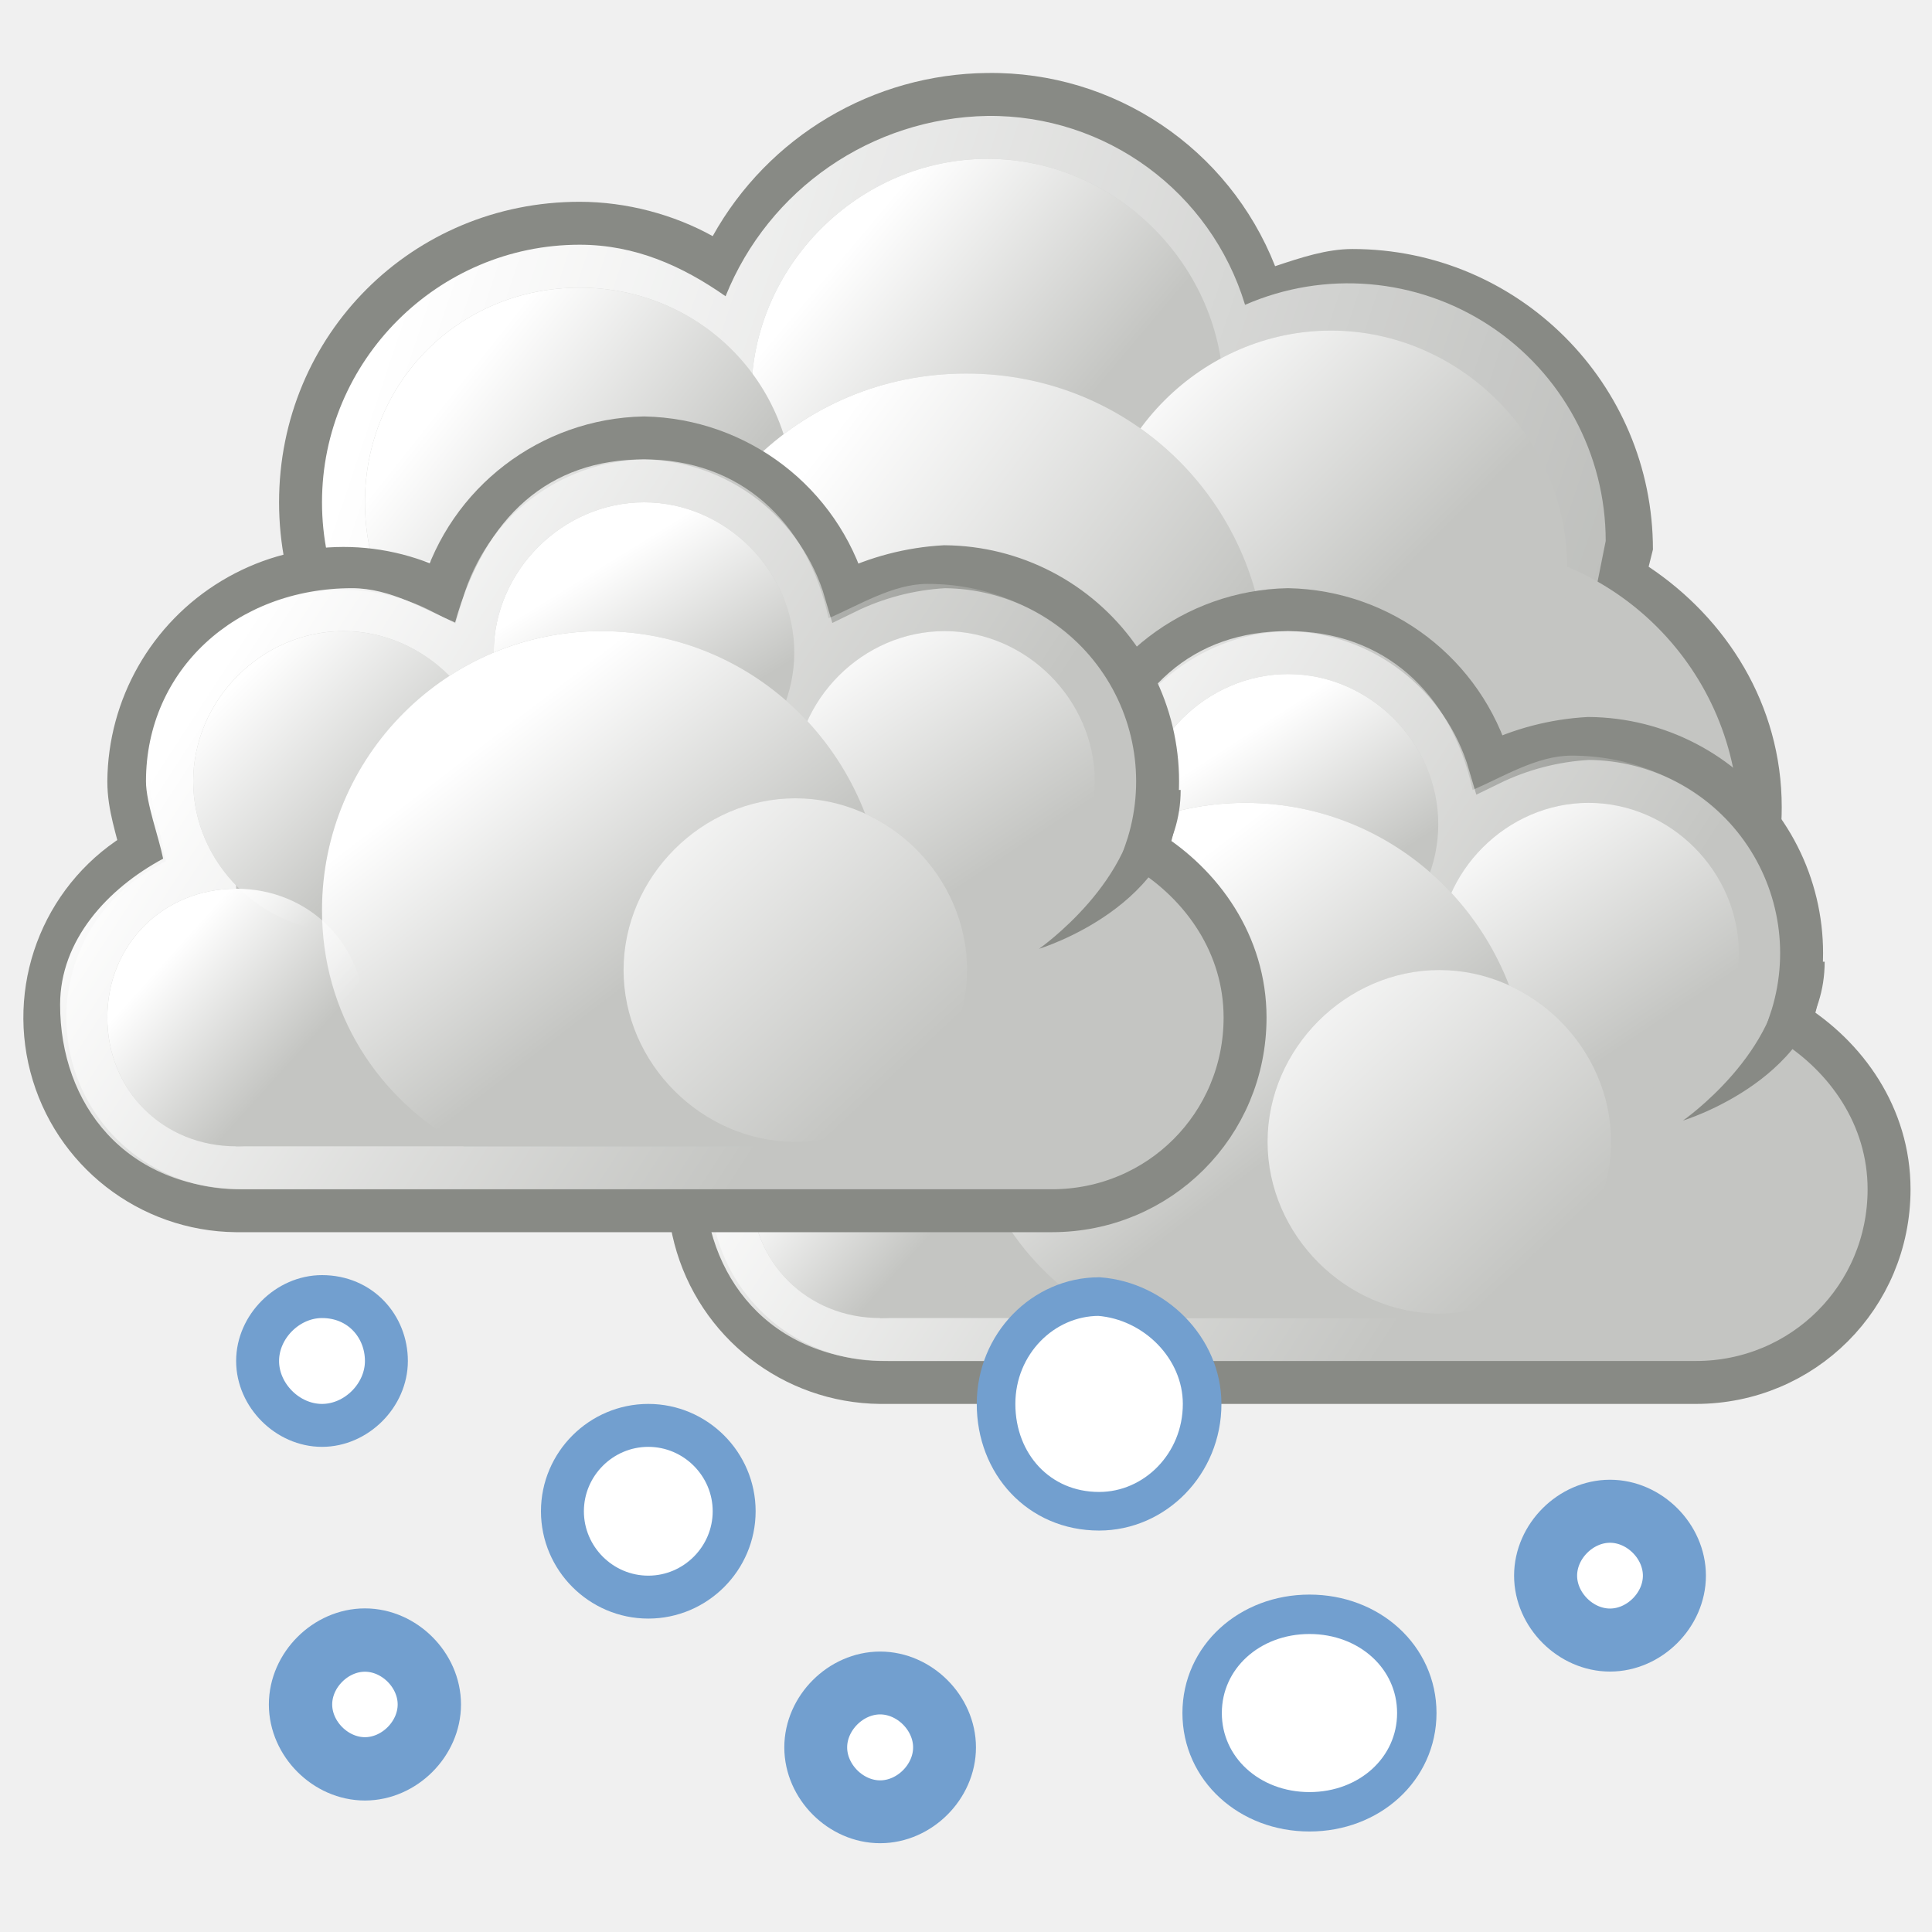
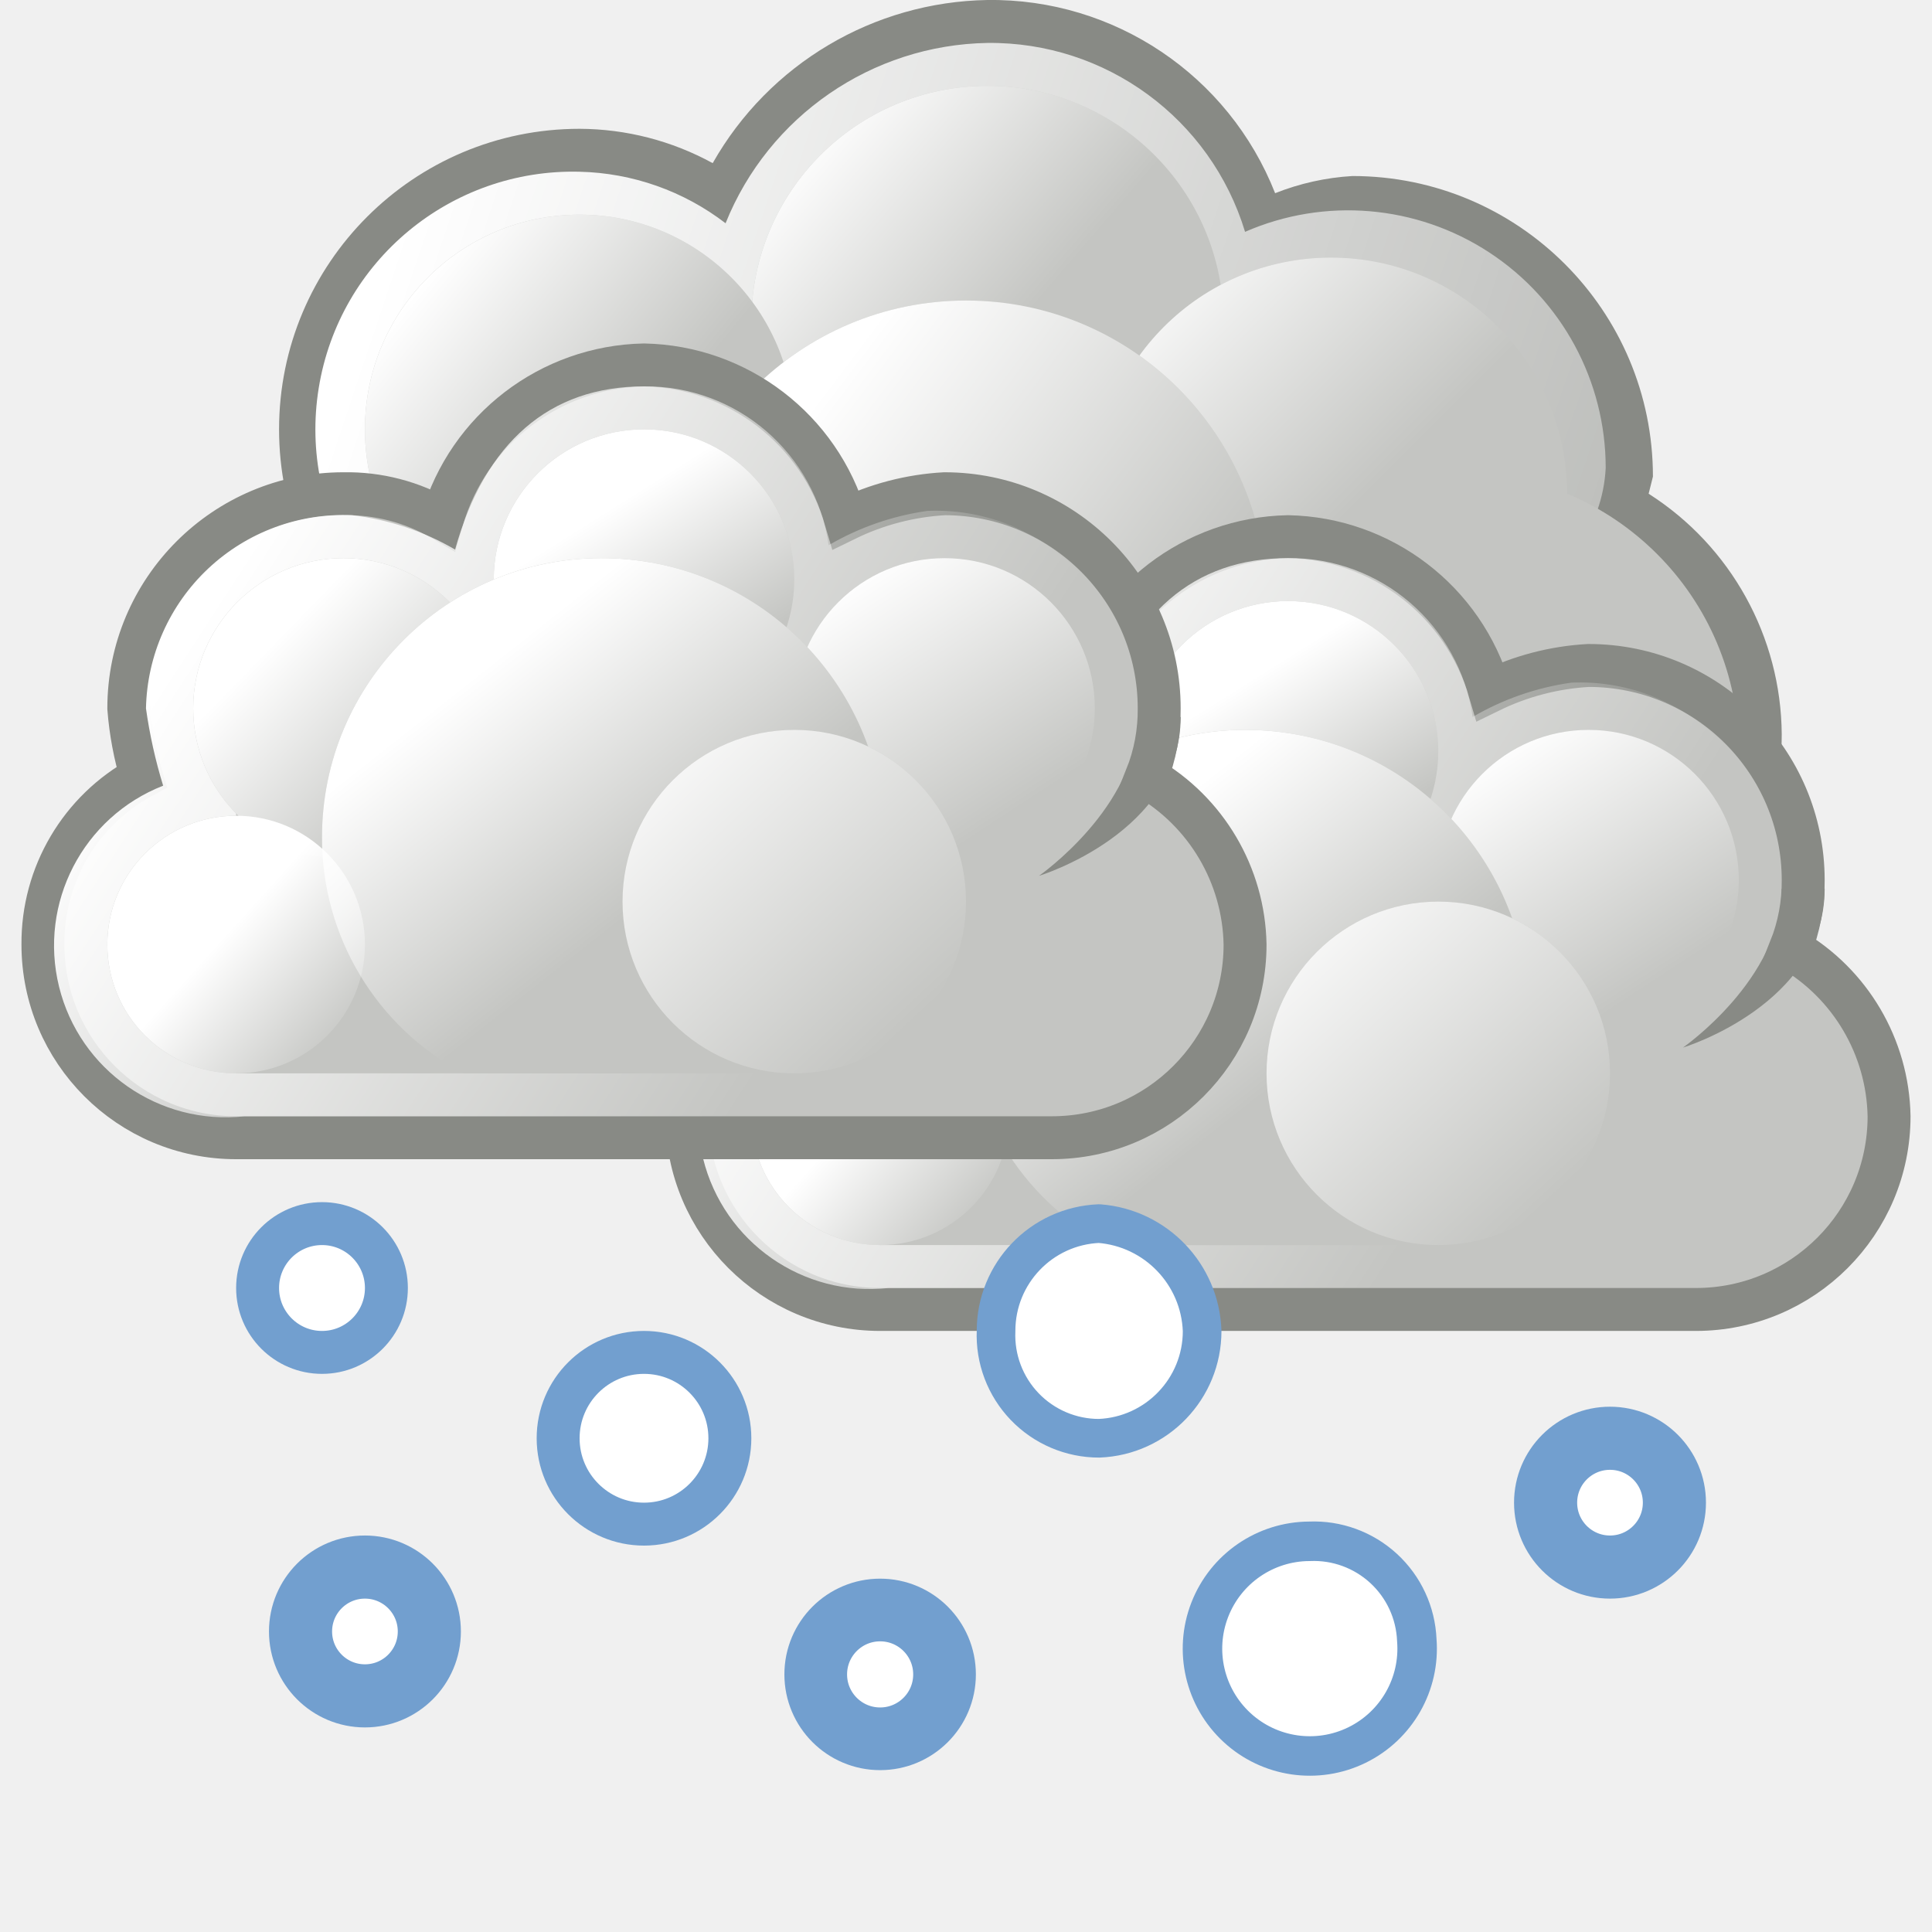
- <svg xmlns="http://www.w3.org/2000/svg" xml:space="preserve" id="svg1306" x="0" y="0" style="enable-background:new 0 0 45 45" version="1.1" viewBox="0 0 45 45">
-   <style>.st2,.st8{fill:#c4c5c2}.st8{stroke:#888a85;stroke-miterlimit:2}.st15{fill-rule:evenodd;clip-rule:evenodd;fill:#888a85}.st24{fill:#fff;stroke:#729fcf;stroke-miterlimit:10}</style>
-   <g id="layer1">
-     <g id="g9947" transform="translate(-340 298)">
-       <path id="path8718" d="M363-296.3a7.4 7.4 0 0 0-6.4 3.8c-.9-.5-2-.8-3.1-.8-3.9 0-7 3.1-7 7s3.1 7 7 7c2.4 0 4.4-1.3 5.7-3.2 1.1.7 2.4 1.2 3.8 1.2.9 0 1.8-.2 2.6-.5a7 7 0 0 0 2 2.2l-.1.4c0 3.9 3.1 7 7 7s7-3.1 7-7c0-2.4-1.3-4.4-3.1-5.6l.1-.4a7 7 0 0 0-7-7c-.6 0-1.2.2-1.8.4a7.1 7.1 0 0 0-6.7-4.5z" style="fill:#888a85" />
-       <linearGradient id="path8720_1_" x1="907" x2="957.5" y1="-186.3" y2="-169.4" gradientTransform="translate(-558 -104)" gradientUnits="userSpaceOnUse">
-         <stop offset="0" style="stop-color:#fff" />
-         <stop offset="1" style="stop-color:#fff;stop-opacity:0" />
-       </linearGradient>
-       <path id="path8720" d="M363-295.3a6.7 6.7 0 0 0-6.1 4.2c-1-.7-2.1-1.2-3.4-1.2-3.3 0-6 2.7-6 6s2.7 6 6 6a6 6 0 0 0 5.4-3.5c1.1.9 2.5 1.5 4.1 1.5 1.1 0 2-.3 2.9-.8.4 1 1.1 1.8 1.9 2.4-.2.6-.4 1.2-.4 1.8a6.5 6.5 0 1 0 13 0c0-2.4-1.3-4.3-3.2-5.5l.2-1a6 6 0 0 0-8.4-5.5 6.2 6.2 0 0 0-6-4.4z" style="fill:url(#path8720_1_)" />
-       <path id="path8722" d="M380.5-278.8a6.5 6.5 0 1 1-13 0 6.5 6.5 0 1 1 13 0z" class="st2" />
-       <g id="g8724" transform="translate(122 102)">
-         <path id="path8726" d="M246.5-390.8c0 3-2.5 5.5-5.5 5.5s-5.5-2.5-5.5-5.5 2.5-5.5 5.5-5.5 5.5 2.5 5.5 5.5z" class="st2" />
-         <linearGradient id="path8728_1_" x1="701.7" x2="707.4" y1="-159.5" y2="-154.7" gradientTransform="matrix(.883 0 0 .883 -382.1 -253.1)" gradientUnits="userSpaceOnUse">
-           <stop offset="0" style="stop-color:#fff" />
-           <stop offset="1" style="stop-color:#fff;stop-opacity:0" />
-         </linearGradient>
-         <path id="path8728" d="M246.5-390.8c0 3-2.5 5.5-5.5 5.5s-5.5-2.5-5.5-5.5 2.5-5.5 5.5-5.5 5.5 2.5 5.5 5.5z" style="fill:url(#path8728_1_)" />
-       </g>
-       <g id="g8730" transform="translate(122 102)">
-         <path id="path8732" d="M254.5-386.8c0 3-2.5 5.5-5.5 5.5s-5.5-2.5-5.5-5.5 2.5-5.5 5.5-5.5 5.5 2.5 5.5 5.5z" class="st2" />
-         <linearGradient id="path8734_1_" x1="700.8" x2="706.7" y1="-164.9" y2="-159" gradientTransform="matrix(.912 0 0 .912 -394.5 -241)" gradientUnits="userSpaceOnUse">
-           <stop offset="0" style="stop-color:#fff" />
-           <stop offset="1" style="stop-color:#fff;stop-opacity:0" />
-         </linearGradient>
-         <path id="path8734" d="M254.5-386.8c0 3-2.5 5.5-5.5 5.5s-5.5-2.5-5.5-5.5 2.5-5.5 5.5-5.5 5.5 2.5 5.5 5.5z" style="fill:url(#path8734_1_)" />
-       </g>
-       <g id="g8736" transform="translate(122 102)">
-         <path id="path8738" d="M236.5-388.3c0 2.8-2.2 5-5 5s-5-2.2-5-5 2.2-5 5-5 5 2.2 5 5z" class="st2" />
-         <linearGradient id="path8740_1_" x1="639.4" x2="643.8" y1="-210.3" y2="-206.8" gradientTransform="matrix(1.143 0 0 1.143 -502.4 -150.4)" gradientUnits="userSpaceOnUse">
-           <stop offset="0" style="stop-color:#fff" />
-           <stop offset="1" style="stop-color:#fff;stop-opacity:0" />
-         </linearGradient>
-         <path id="path8740" d="M236.5-388.3c0 2.8-2.2 5-5 5s-5-2.2-5-5 2.2-5 5-5 5 2.2 5 5z" style="fill:url(#path8740_1_)" />
-       </g>
-       <g id="g8742" transform="translate(122 102)">
-         <path id="path8744" d="M247.5-384.3c0 3.9-3.1 7-7 7s-7-3.1-7-7 3.1-7 7-7 7 3.1 7 7z" class="st2" />
-         <linearGradient id="path8746_1_" x1="664" x2="671.6" y1="-189.2" y2="-183.4" gradientTransform="matrix(1.039 0 0 1.039 -454 -191.4)" gradientUnits="userSpaceOnUse">
-           <stop offset="0" style="stop-color:#fff" />
-           <stop offset="1" style="stop-color:#fff;stop-opacity:0" />
-         </linearGradient>
-         <path id="path8746" d="M247.5-384.3c0 3.9-3.1 7-7 7s-7-3.1-7-7 3.1-7 7-7 7 3.1 7 7z" style="fill:url(#path8746_1_)" />
-       </g>
-       <g id="g8748" transform="matrix(.935 0 0 .935 499.8 -187.6)">
-         <path id="path8750" d="M-154.8-98.6c0 3-2.4 5.4-5.4 5.4s-5.4-2.4-5.4-5.4 2.4-5.4 5.4-5.4 5.4 2.4 5.4 5.4z" class="st2" />
-         <linearGradient id="path8752_1_" x1="-618.3" x2="-615.1" y1="26.8" y2="30.8" gradientTransform="matrix(1.52 0 0 1.52 775.4 -144.4)" gradientUnits="userSpaceOnUse">
-           <stop offset="0" style="stop-color:#fff" />
-           <stop offset="1" style="stop-color:#fff;stop-opacity:0" />
-         </linearGradient>
-         <path id="path8752" d="M-154.7-98.7c0 3-2.4 5.4-5.4 5.4s-5.4-2.4-5.4-5.4 2.4-5.4 5.4-5.4c3 0 5.4 2.4 5.4 5.4z" style="fill:url(#path8752_1_)" />
-       </g>
-       <g id="g8798" transform="translate(91 162)">
-         <path id="path8800" d="M279-445.8a5 5 0 0 0-4.7 3.6 5 5 0 0 0-7.3 4.4c0 .6.2 1.1.3 1.6a4.5 4.5 0 0 0 2.2 8.4h19c2.5 0 4.5-2 4.5-4.5 0-1.7-1-3.1-2.3-3.9a5 5 0 0 0-4.7-6.6 6 6 0 0 0-2.3.6 5 5 0 0 0-4.7-3.6z" class="st8" />
-         <linearGradient id="path8802_1_" x1="767.3" x2="781.3" y1="-234.8" y2="-225.7" gradientTransform="translate(-498 -206)" gradientUnits="userSpaceOnUse">
-           <stop offset="0" style="stop-color:#fff" />
-           <stop offset="1" style="stop-color:#fff;stop-opacity:0" />
-         </linearGradient>
-         <path id="path8802" d="M279-445.3c-2.2 0-3.7 1.3-4.4 3.8-.7-.3-1.5-.8-2.4-.8-2.7 0-4.8 1.9-4.8 4.5 0 .5.3 1.3.4 1.8-1.3.7-2.4 1.9-2.4 3.4 0 2.3 1.5 4.3 4.3 4.3H288c2.8 0 4.3-1.9 4.3-4.3 0-1.6-1.1-2.7-2.4-3.4a6 6 0 0 0 .5-1.8c0-2.6-2.1-4.6-4.8-4.6-.8 0-1.6.5-2.3.8-.5-2.3-2.1-3.7-4.3-3.7z" style="fill:url(#path8802_1_)" />
-         <g id="g8804">
-           <path id="path8806" d="M282.5-440.8c0 1.9-1.6 3.5-3.5 3.5s-3.5-1.6-3.5-3.5 1.6-3.5 3.5-3.5 3.5 1.6 3.5 3.5z" class="st2" />
-           <linearGradient id="path8808_1_" x1="772.6" x2="774.8" y1="-244.9" y2="-241.5" gradientTransform="matrix(1.057 0 0 1.057 -538.7 -184)" gradientUnits="userSpaceOnUse">
-             <stop offset="0" style="stop-color:#fff" />
-             <stop offset="1" style="stop-color:#fff;stop-opacity:0" />
-           </linearGradient>
-           <path id="path8808" d="M282.5-440.8c0 1.9-1.6 3.5-3.5 3.5s-3.5-1.6-3.5-3.5 1.6-3.5 3.5-3.5 3.5 1.6 3.5 3.5z" style="fill:url(#path8808_1_)" />
-         </g>
-         <path id="rect8810" d="M269.5-438.3h20v9h-20z" class="st2" />
-         <path id="path8812" d="M272.5-432.3c0 1.7-1.3 3-3 3s-3-1.3-3-3 1.3-3 3-3 3 1.3 3 3z" class="st2" />
-         <g id="g8814">
-           <path id="path8816" d="M289.5-437.8c0 1.9-1.6 3.5-3.5 3.5s-3.5-1.6-3.5-3.5 1.6-3.5 3.5-3.5 3.5 1.6 3.5 3.5z" class="st2" />
-           <linearGradient id="path8818_1_" x1="771.6" x2="775" y1="-246.4" y2="-241.3" gradientTransform="matrix(1.057 0 0 1.057 -531.7 -181)" gradientUnits="userSpaceOnUse">
-             <stop offset="0" style="stop-color:#fff" />
-             <stop offset="1" style="stop-color:#fff;stop-opacity:0" />
-           </linearGradient>
-           <path id="path8818" d="M289.5-437.8c0 1.9-1.6 3.5-3.5 3.5s-3.5-1.6-3.5-3.5 1.6-3.5 3.5-3.5 3.5 1.6 3.5 3.5z" style="fill:url(#path8818_1_)" />
-         </g>
-         <g id="g8820">
-           <path id="path8822" d="M275.5-437.8c0 1.9-1.6 3.5-3.5 3.5s-3.5-1.6-3.5-3.5 1.6-3.5 3.5-3.5 3.5 1.6 3.5 3.5z" class="st2" />
-           <linearGradient id="path8824_1_" x1="771.5" x2="774.9" y1="-245.4" y2="-241.9" gradientTransform="matrix(1.057 0 0 1.057 -545.7 -181)" gradientUnits="userSpaceOnUse">
-             <stop offset="0" style="stop-color:#fff" />
-             <stop offset="1" style="stop-color:#fff;stop-opacity:0" />
-           </linearGradient>
-           <path id="path8824" d="M275.5-437.8c0 1.9-1.6 3.5-3.5 3.5s-3.5-1.6-3.5-3.5 1.6-3.5 3.5-3.5 3.5 1.6 3.5 3.5z" style="fill:url(#path8824_1_)" />
-         </g>
-         <g id="g8826" transform="translate(-1)">
-           <path id="path8828" d="M279-441.3a6.5 6.5 0 0 0-6.5 6.5c0 2.4 1.3 4.3 3.3 5.5h6.5a6.4 6.4 0 0 0 3.3-5.5c-.1-3.6-3-6.5-6.6-6.5z" class="st2" />
-           <linearGradient id="path8830_1_" x1="776.1" x2="780.1" y1="-232.6" y2="-227.4" gradientTransform="translate(-500 -206)" gradientUnits="userSpaceOnUse">
-             <stop offset="0" style="stop-color:#fff" />
-             <stop offset="1" style="stop-color:#fff;stop-opacity:0" />
-           </linearGradient>
-           <path id="path8830" d="M279-441.3a6.5 6.5 0 0 0-6.5 6.5c0 2.4 1.3 4.4 3.3 5.5h6.5a6.4 6.4 0 0 0 3.3-5.5c-.1-3.6-3-6.5-6.6-6.5z" style="fill:url(#path8830_1_)" />
-         </g>
-         <linearGradient id="path8832_1_" x1="804.5" x2="807.6" y1="-211.9" y2="-209.1" gradientTransform="matrix(.906 0 0 .906 -460.9 -241.9)" gradientUnits="userSpaceOnUse">
-           <stop offset="0" style="stop-color:#fff" />
-           <stop offset="1" style="stop-color:#fff;stop-opacity:0" />
-         </linearGradient>
-         <path id="path8832" d="M272.5-432.3c0 1.7-1.3 3-3 3s-3-1.3-3-3 1.3-3 3-3 3 1.3 3 3z" style="fill:url(#path8832_1_)" />
-         <path id="path8834" d="M291.5-437.6c0 2.7-3.3 3.7-3.3 3.7s2.3-1.6 2.3-3.7h1z" class="st15" />
-         <g id="g8836" transform="matrix(1.143 0 0 1.143 -28.6 67)">
-           <path id="path8838" d="M275.7-437.8c0 1.9-1.6 3.5-3.5 3.5s-3.5-1.6-3.5-3.5 1.6-3.5 3.5-3.5 3.5 1.6 3.5 3.5z" class="st2" />
-           <linearGradient id="path8840_1_" x1="633.8" x2="637.9" y1="-248.8" y2="-244.4" gradientTransform="matrix(1.38 0 0 1.38 -606 -98.3)" gradientUnits="userSpaceOnUse">
-             <stop offset="0" style="stop-color:#fff" />
-             <stop offset="1" style="stop-color:#fff;stop-opacity:0" />
-           </linearGradient>
-           <path id="path8840" d="M275.7-437.8c0 1.9-1.6 3.5-3.5 3.5s-3.5-1.6-3.5-3.5 1.6-3.5 3.5-3.5 3.5 1.6 3.5 3.5z" style="fill:url(#path8840_1_)" />
-         </g>
-       </g>
-       <g id="g8754" transform="translate(76 158)">
-         <path id="path8756" d="M279-445.8a5 5 0 0 0-4.7 3.6 5 5 0 0 0-7.3 4.4c0 .6.2 1.1.3 1.6a4.5 4.5 0 0 0 2.2 8.4h19c2.5 0 4.5-2 4.5-4.5 0-1.7-1-3.1-2.3-3.9a5 5 0 0 0-4.7-6.6 6 6 0 0 0-2.3.6 5 5 0 0 0-4.7-3.6z" class="st8" />
-         <linearGradient id="path8758_1_" x1="797.3" x2="811.3" y1="-234.8" y2="-225.7" gradientTransform="translate(-528 -206)" gradientUnits="userSpaceOnUse">
-           <stop offset="0" style="stop-color:#fff" />
-           <stop offset="1" style="stop-color:#fff;stop-opacity:0" />
-         </linearGradient>
-         <path id="path8758" d="M279-445.3c-2.2 0-3.7 1.3-4.4 3.8-.7-.3-1.5-.8-2.4-.8-2.7 0-4.8 1.9-4.8 4.5 0 .5.3 1.3.4 1.8-1.3.7-2.4 1.9-2.4 3.4 0 2.3 1.5 4.3 4.3 4.3H288c2.8 0 4.3-1.9 4.3-4.3 0-1.6-1.1-2.7-2.4-3.4a6 6 0 0 0 .5-1.8c0-2.6-2.1-4.6-4.8-4.6-.8 0-1.6.5-2.3.8-.5-2.3-2.1-3.7-4.3-3.7z" style="fill:url(#path8758_1_)" />
-         <g id="g8760">
-           <path id="path8762" d="M282.5-440.8c0 1.9-1.6 3.5-3.5 3.5s-3.5-1.6-3.5-3.5 1.6-3.5 3.5-3.5 3.5 1.6 3.5 3.5z" class="st2" />
-           <linearGradient id="path8764_1_" x1="802.7" x2="804.8" y1="-244.9" y2="-241.5" gradientTransform="matrix(1.057 0 0 1.057 -570.4 -184)" gradientUnits="userSpaceOnUse">
-             <stop offset="0" style="stop-color:#fff" />
-             <stop offset="1" style="stop-color:#fff;stop-opacity:0" />
-           </linearGradient>
-           <path id="path8764" d="M282.5-440.8c0 1.9-1.6 3.5-3.5 3.5s-3.5-1.6-3.5-3.5 1.6-3.5 3.5-3.5 3.5 1.6 3.5 3.5z" style="fill:url(#path8764_1_)" />
-         </g>
-         <path id="rect8766" d="M269.5-438.3h20v9h-20z" class="st2" />
-         <path id="path8768" d="M272.5-432.3c0 1.7-1.3 3-3 3s-3-1.3-3-3 1.3-3 3-3 3 1.3 3 3z" class="st2" />
-         <g id="g8770">
-           <path id="path8772" d="M289.5-437.8c0 1.9-1.6 3.5-3.5 3.5s-3.5-1.6-3.5-3.5 1.6-3.5 3.5-3.5 3.5 1.6 3.5 3.5z" class="st2" />
-           <linearGradient id="path8774_1_" x1="801.6" x2="805" y1="-246.4" y2="-241.3" gradientTransform="matrix(1.057 0 0 1.057 -563.4 -181)" gradientUnits="userSpaceOnUse">
-             <stop offset="0" style="stop-color:#fff" />
-             <stop offset="1" style="stop-color:#fff;stop-opacity:0" />
-           </linearGradient>
-           <path id="path8774" d="M289.5-437.8c0 1.9-1.6 3.5-3.5 3.5s-3.5-1.6-3.5-3.5 1.6-3.5 3.5-3.5 3.5 1.6 3.5 3.5z" style="fill:url(#path8774_1_)" />
-         </g>
-         <g id="g8776">
-           <path id="path8778" d="M275.5-437.8c0 1.9-1.6 3.5-3.5 3.5s-3.5-1.6-3.5-3.5 1.6-3.5 3.5-3.5 3.5 1.6 3.5 3.5z" class="st2" />
-           <linearGradient id="path8780_1_" x1="801.5" x2="805" y1="-245.4" y2="-241.9" gradientTransform="matrix(1.057 0 0 1.057 -577.4 -181)" gradientUnits="userSpaceOnUse">
-             <stop offset="0" style="stop-color:#fff" />
-             <stop offset="1" style="stop-color:#fff;stop-opacity:0" />
-           </linearGradient>
-           <path id="path8780" d="M275.5-437.8c0 1.9-1.6 3.5-3.5 3.5s-3.5-1.6-3.5-3.5 1.6-3.5 3.5-3.5 3.5 1.6 3.5 3.5z" style="fill:url(#path8780_1_)" />
-         </g>
-         <g id="g8782" transform="translate(-1)">
-           <path id="path8784" d="M279-441.3a6.5 6.5 0 0 0-6.5 6.5c0 2.4 1.3 4.3 3.3 5.5h6.5a6.4 6.4 0 0 0 3.3-5.5c-.1-3.6-3-6.5-6.6-6.5z" class="st2" />
-           <linearGradient id="path8786_1_" x1="806.1" x2="810.1" y1="-232.6" y2="-227.4" gradientTransform="translate(-530 -206)" gradientUnits="userSpaceOnUse">
-             <stop offset="0" style="stop-color:#fff" />
-             <stop offset="1" style="stop-color:#fff;stop-opacity:0" />
-           </linearGradient>
-           <path id="path8786" d="M279-441.3a6.5 6.5 0 0 0-6.5 6.5c0 2.4 1.3 4.4 3.3 5.5h6.5a6.4 6.4 0 0 0 3.3-5.5c-.1-3.6-3-6.5-6.6-6.5z" style="fill:url(#path8786_1_)" />
-         </g>
-         <linearGradient id="path8788_1_" x1="834.5" x2="837.6" y1="-211.9" y2="-209.1" gradientTransform="matrix(.906 0 0 .906 -488 -241.9)" gradientUnits="userSpaceOnUse">
-           <stop offset="0" style="stop-color:#fff" />
-           <stop offset="1" style="stop-color:#fff;stop-opacity:0" />
-         </linearGradient>
-         <path id="path8788" d="M272.5-432.3c0 1.7-1.3 3-3 3s-3-1.3-3-3 1.3-3 3-3 3 1.3 3 3z" style="fill:url(#path8788_1_)" />
-         <path id="path8790" d="M291.5-437.6c0 2.7-3.3 3.7-3.3 3.7s2.3-1.6 2.3-3.7h1z" class="st15" />
-         <g id="g8792" transform="matrix(1.143 0 0 1.143 -28.6 67)">
-           <path id="path8794" d="M275.7-437.8c0 1.9-1.6 3.5-3.5 3.5s-3.5-1.6-3.5-3.5 1.6-3.5 3.5-3.5 3.5 1.6 3.5 3.5z" class="st2" />
-           <linearGradient id="path8796_1_" x1="658.4" x2="662.5" y1="-248.4" y2="-244" gradientTransform="matrix(1.38 0 0 1.38 -640 -98.9)" gradientUnits="userSpaceOnUse">
-             <stop offset="0" style="stop-color:#fff" />
-             <stop offset="1" style="stop-color:#fff;stop-opacity:0" />
-           </linearGradient>
-           <path id="path8796" d="M275.7-437.8c0 1.9-1.6 3.5-3.5 3.5s-3.5-1.6-3.5-3.5 1.6-3.5 3.5-3.5 3.5 1.6 3.5 3.5z" style="fill:url(#path8796_1_)" />
-         </g>
-       </g>
-     </g>
-     <g id="g12157" transform="translate(-163 222)">
-       <path id="path12159" d="M172-190.3c0 .8-.7 1.5-1.5 1.5s-1.5-.7-1.5-1.5.7-1.5 1.5-1.5c.9 0 1.5.7 1.5 1.5z" class="st24" />
-       <path id="path12161" d="M180.1-186.8c0 1.1-.9 2-2 2s-2-.9-2-2 .9-2 2-2 2 .9 2 2z" class="st24" />
-       <path id="path12163" d="M173-182.3c0 .8-.7 1.5-1.5 1.5s-1.5-.7-1.5-1.5.7-1.5 1.5-1.5 1.5.7 1.5 1.5z" style="fill:#fff;stroke:#729fcf;stroke-width:1.475;stroke-miterlimit:1" />
-       <path id="path12165" d="M202-185.3c0 .8-.7 1.5-1.5 1.5s-1.5-.7-1.5-1.5.7-1.5 1.5-1.5 1.5.7 1.5 1.5z" style="fill:#fff;stroke:#729fcf;stroke-width:1.468;stroke-miterlimit:1" />
-       <path id="path12167" d="M191-189.3c0 1.4-1.1 2.5-2.4 2.5-1.4 0-2.4-1.1-2.4-2.5s1.1-2.5 2.4-2.5c1.3.1 2.4 1.2 2.4 2.5z" style="fill:#fff;stroke:#729fcf;stroke-width:.899;stroke-miterlimit:1" />
-       <path id="path12169" d="M196-182.1c0 1.3-1.1 2.3-2.5 2.3s-2.5-1-2.5-2.3 1.1-2.3 2.5-2.3 2.5 1 2.5 2.3z" style="fill:#fff;stroke:#729fcf;stroke-width:.918;stroke-miterlimit:1" />
-       <path id="path12171" d="M185-181.3c0 .8-.7 1.5-1.5 1.5s-1.5-.7-1.5-1.5.7-1.5 1.5-1.5 1.5.7 1.5 1.5z" style="fill:#fff;stroke:#729fcf;stroke-width:1.464;stroke-miterlimit:1" />
-     </g>
-   </g>
+ <svg xmlns="http://www.w3.org/2000/svg" xmlns:xlink="http://www.w3.org/1999/xlink" viewBox="0 0 45 45">
+   <defs>
+     <linearGradient id="a" x1="907.1" x2="957.5" y1="234.1" y2="217.2" gradientTransform="matrix(1 0 0 -1 -898.1 240)" gradientUnits="userSpaceOnUse">
+       <stop offset="0" stop-color="#fff" />
+       <stop offset="1" stop-color="#fff" stop-opacity="0" />
+     </linearGradient>
+     <linearGradient xlink:href="#a" id="b" x1="712" x2="717.7" y1="207.9" y2="203" gradientTransform="matrix(.88 0 0 -.88 -609.2 187.8)" />
+     <linearGradient xlink:href="#a" id="c" x1="708.3" x2="714.2" y1="213.1" y2="207.2" gradientTransform="matrix(.91 0 0 -.91 -619.3 201.3)" />
+     <linearGradient xlink:href="#a" id="d" x1="629.8" x2="634.1" y1="257.5" y2="254" gradientTransform="matrix(1.14 0 0 -1.14 -709.4 301.7)" />
+     <linearGradient xlink:href="#a" id="e" x1="661.1" x2="668.8" y1="236.8" y2="231" gradientTransform="matrix(1.04 0 0 -1.04 -669 256.2)" />
+     <linearGradient xlink:href="#a" id="f" x1="-641.1" x2="-637.9" y1="19.4" y2="15.4" gradientTransform="matrix(1.42 0 0 -1.42 917.2 39.5)" />
+     <linearGradient xlink:href="#a" id="g" x1="767.3" x2="781.3" y1="282.5" y2="273.4" gradientTransform="matrix(1 0 0 -1 -747 300)" />
+     <linearGradient xlink:href="#a" id="h" x1="768.5" x2="770.7" y1="292.4" y2="288.9" gradientTransform="matrix(1.06 0 0 -1.06 -783.3 324.4)" />
+     <linearGradient xlink:href="#a" id="i" x1="767.5" x2="770.9" y1="293.9" y2="288.7" gradientTransform="matrix(1.06 0 0 -1.06 -776.3 327.4)" />
+     <linearGradient xlink:href="#a" id="j" x1="767.4" x2="770.8" y1="292.8" y2="289.4" gradientTransform="matrix(1.06 0 0 -1.06 -790.3 327.4)" />
+     <linearGradient xlink:href="#a" id="k" x1="776.1" x2="780.2" y1="280.3" y2="275.1" gradientTransform="matrix(1 0 0 -1 -750 300)" />
+     <linearGradient xlink:href="#a" id="l" x1="812.6" x2="815.7" y1="260.1" y2="257.3" gradientTransform="matrix(.91 0 0 -.91 -717.1 260)" />
+     <linearGradient xlink:href="#a" id="m" x1="605.6" x2="609.7" y1="294.8" y2="290.4" gradientTransform="matrix(1.58 0 0 -1.58 -925.8 485.5)" />
+     <linearGradient xlink:href="#a" id="n" x1="797.3" x2="811.3" y1="282.5" y2="273.4" gradientTransform="matrix(1 0 0 -1 -792 296)" />
+     <linearGradient xlink:href="#a" id="o" x1="798.5" x2="800.7" y1="292.4" y2="288.9" gradientTransform="matrix(1.06 0 0 -1.06 -830 320.4)" />
+     <linearGradient xlink:href="#a" id="p" x1="797.5" x2="800.9" y1="293.9" y2="288.7" gradientTransform="matrix(1.06 0 0 -1.06 -823 323.4)" />
+     <linearGradient xlink:href="#a" id="q" x1="797.4" x2="800.9" y1="292.8" y2="289.4" gradientTransform="matrix(1.06 0 0 -1.06 -837 323.4)" />
+     <linearGradient xlink:href="#a" id="r" x1="806.1" x2="810.2" y1="280.3" y2="275.1" gradientTransform="matrix(1 0 0 -1 -795 296)" />
+     <linearGradient xlink:href="#a" id="s" x1="842.6" x2="845.7" y1="260.1" y2="257.3" gradientTransform="matrix(.91 0 0 -.91 -759.3 256)" />
+     <linearGradient xlink:href="#a" id="t" x1="630.2" x2="634.3" y1="294.4" y2="290" gradientTransform="matrix(1.58 0 0 -1.58 -979.6 480.8)" />
+     <style>.p{fill:#888a85}.c,.i{fill:#c4c5c2}.i{stroke:#888a85;stroke-miterlimit:2}.p{fill-rule:evenodd}.y{fill:#fff;stroke:#729fcf;stroke-miterlimit:10}</style>
+   </defs>
+   <path d="M23 0a7.5 7.5 0 0 0-6.4 3.8 6.5 6.5 0 0 0-3.1-.8 7 7 0 1 0 0 14 6.9 6.9 0 0 0 5.7-3.2A7.1 7.1 0 0 0 23 15a7.5 7.5 0 0 0 2.6-.5 7 7 0 0 0 2 2.2l-.1.4a7 7 0 1 0 14 0 6.7 6.7 0 0 0-3.1-5.6l.1-.4a7 7 0 0 0-7-7 5.8 5.8 0 0 0-1.8.4A7.1 7.1 0 0 0 23 0Z" style="fill:#888a85" />
+   <path d="M23 1a6.7 6.7 0 0 0-6.1 4.2A5.8 5.8 0 0 0 13.5 4a6 6 0 1 0 5.3 8.5A6.4 6.4 0 0 0 23 14a5.7 5.7 0 0 0 2.9-.8 5.7 5.7 0 0 0 1.9 2.4 5.8 5.8 0 0 0-.4 1.8 6.5 6.5 0 1 0 9.8-5.5 3.5 3.5 0 0 0 .2-1A6 6 0 0 0 29 5.4 6.2 6.2 0 0 0 23 1Z" style="fill:url(#a)" />
+   <path d="M40.5 17.5a6.5 6.5 0 1 1-13 0 6.5 6.5 0 1 1 13 0ZM28.5 7.5a5.5 5.5 0 0 1-11 0 5.5 5.5 0 0 1 11 0Z" class="c" />
+   <path d="M28.5 7.5a5.5 5.5 0 0 1-11 0 5.5 5.5 0 0 1 11 0Z" style="fill:url(#b)" />
+   <path d="M36.5 11.5a5.5 5.5 0 1 1-11 0 5.5 5.5 0 1 1 11 0Z" class="c" />
+   <path d="M36.5 11.5a5.5 5.5 0 1 1-11 0 5.5 5.5 0 1 1 11 0Z" style="fill:url(#c)" />
+   <path d="M18.5 10a5 5 0 1 1-5-5 5 5 0 0 1 5 5Z" class="c" />
+   <path d="M18.5 10a5 5 0 1 1-5-5 5 5 0 0 1 5 5Z" style="fill:url(#d)" />
+   <path d="M29.5 14a7 7 0 0 1-14 0 7 7 0 0 1 14 0Z" class="c" />
+   <path d="M29.5 14a7 7 0 0 1-14 0 7 7 0 0 1 14 0Z" style="fill:url(#e)" />
+   <path d="M15 16.5a5 5 0 1 1-5-5 5 5 0 0 1 5 5Z" class="c" />
+   <path d="M15.2 16.4a5 5 0 1 1-5.1-5 5 5 0 0 1 5 5Z" style="fill:url(#f)" />
+   <path d="M30 12.5a5 5 0 0 0-4.7 3.6 4.4 4.4 0 0 0-2.3-.6 5 5 0 0 0-5 5 7.6 7.6 0 0 0 .3 1.6A4.4 4.4 0 0 0 16 26a4.5 4.5 0 0 0 4.5 4.5h19A4.5 4.5 0 0 0 44 26a4.6 4.6 0 0 0-2.3-3.9 4.2 4.2 0 0 0 .3-1.6 5 5 0 0 0-5-5 6 6 0 0 0-2.3.6 5 5 0 0 0-4.7-3.6Z" class="i" />
+   <path d="M30 13c-2.2 0-3.7 1.3-4.4 3.8a6.2 6.2 0 0 0-2.4-.8 4.6 4.6 0 0 0-4.8 4.5 11.6 11.6 0 0 0 .4 1.8 4 4 0 0 0 1.9 7.7H39a4 4 0 0 0 4.3-4.3 4 4 0 0 0-2.4-3.4 6 6 0 0 0 .5-1.8 4.6 4.6 0 0 0-4.8-4.6 6.3 6.3 0 0 0-2.3.8A4.3 4.3 0 0 0 30 13Z" style="fill:url(#g)" />
+   <path d="M33.5 17.5A3.5 3.5 0 1 1 30 14a3.5 3.5 0 0 1 3.5 3.5Z" class="c" />
+   <path d="M33.5 17.5A3.5 3.5 0 1 1 30 14a3.5 3.5 0 0 1 3.5 3.5Z" style="fill:url(#h)" />
+   <path d="M20.5 20h20v9h-20z" class="c" />
+   <path d="M23.5 26a3 3 0 1 1-3-3 3 3 0 0 1 3 3ZM40.5 20.5A3.5 3.5 0 1 1 37 17a3.5 3.5 0 0 1 3.5 3.5Z" class="c" />
+   <path d="M40.5 20.5A3.5 3.5 0 1 1 37 17a3.5 3.5 0 0 1 3.5 3.5Z" style="fill:url(#i)" />
+   <path d="M26.5 20.5A3.5 3.5 0 1 1 23 17a3.5 3.5 0 0 1 3.5 3.5Z" class="c" />
+   <path d="M26.5 20.5A3.5 3.5 0 1 1 23 17a3.5 3.5 0 0 1 3.5 3.5Z" style="fill:url(#j)" />
+   <path d="M29 17a6.5 6.5 0 0 0-6.5 6.5 6.3 6.3 0 0 0 3.3 5.5h6.5a6.4 6.4 0 0 0 3.3-5.5A6.6 6.6 0 0 0 29 17Z" class="c" />
+   <path d="M29 17a6.5 6.5 0 0 0-6.5 6.5 6.2 6.2 0 0 0 3.3 5.5h6.5a6.4 6.4 0 0 0 3.3-5.5A6.6 6.6 0 0 0 29 17Z" style="fill:url(#k)" />
+   <path d="M23.5 26a3 3 0 1 1-3-3 3 3 0 0 1 3 3Z" style="fill:url(#l)" />
+   <path d="M42.5 20.7c0 2.7-3.3 3.7-3.3 3.7s2.3-1.6 2.3-3.7Z" class="p" />
+   <path d="M37.5 25a4 4 0 1 1-4-4 4 4 0 0 1 4 4Z" class="c" />
+   <path d="M37.5 25a4 4 0 1 1-4-4 4 4 0 0 1 4 4Z" style="fill:url(#m)" />
+   <path d="M15 8.5a5 5 0 0 0-4.7 3.6 4.4 4.4 0 0 0-2.3-.6 5 5 0 0 0-5 5 7.6 7.6 0 0 0 .3 1.6A4.4 4.4 0 0 0 1 22a4.5 4.5 0 0 0 4.5 4.5h19A4.5 4.5 0 0 0 29 22a4.6 4.6 0 0 0-2.3-3.9 4.2 4.2 0 0 0 .3-1.6 5 5 0 0 0-5-5 6 6 0 0 0-2.3.6A5 5 0 0 0 15 8.5Z" class="i" />
+   <path d="M15 9c-2.2 0-3.7 1.3-4.4 3.8a6.2 6.2 0 0 0-2.4-.8 4.6 4.6 0 0 0-4.8 4.5 11.6 11.6 0 0 0 .4 1.8A4 4 0 0 0 5.7 26H24a4 4 0 0 0 4.3-4.3 4 4 0 0 0-2.4-3.4 6 6 0 0 0 .5-1.8 4.6 4.6 0 0 0-4.8-4.6 6.3 6.3 0 0 0-2.3.8A4.3 4.3 0 0 0 15 9Z" style="fill:url(#n)" />
+   <path d="M18.5 13.5A3.5 3.5 0 1 1 15 10a3.5 3.5 0 0 1 3.5 3.5Z" class="c" />
+   <path d="M18.5 13.5A3.5 3.5 0 1 1 15 10a3.5 3.5 0 0 1 3.5 3.5Z" style="fill:url(#o)" />
+   <path d="M5.5 16h20v9h-20z" class="c" />
+   <path d="M8.5 22a3 3 0 0 1-3 3 3 3 0 0 1 0-6 3 3 0 0 1 3 3ZM25.5 16.5A3.5 3.5 0 1 1 22 13a3.5 3.5 0 0 1 3.5 3.5Z" class="c" />
+   <path d="M25.5 16.5A3.5 3.5 0 1 1 22 13a3.5 3.5 0 0 1 3.5 3.5Z" style="fill:url(#p)" />
+   <path d="M11.5 16.5A3.5 3.5 0 0 1 8 20a3.5 3.5 0 0 1 0-7 3.5 3.5 0 0 1 3.5 3.5Z" class="c" />
+   <path d="M11.5 16.5A3.5 3.5 0 0 1 8 20a3.5 3.5 0 0 1 0-7 3.5 3.5 0 0 1 3.5 3.5Z" style="fill:url(#q)" />
+   <path d="M14 13a6.5 6.5 0 0 0-6.5 6.5 6.3 6.3 0 0 0 3.3 5.5h6.5a6.4 6.4 0 0 0 3.3-5.5A6.6 6.6 0 0 0 14 13Z" class="c" />
+   <path d="M14 13a6.5 6.5 0 0 0-6.5 6.5 6.2 6.2 0 0 0 3.3 5.5h6.5a6.4 6.4 0 0 0 3.3-5.5A6.6 6.6 0 0 0 14 13Z" style="fill:url(#r)" />
+   <path d="M8.5 22a3 3 0 0 1-3 3 3 3 0 0 1 0-6 3 3 0 0 1 3 3Z" style="fill:url(#s)" />
+   <path d="M27.5 16.7c0 2.7-3.3 3.7-3.3 3.7s2.3-1.6 2.3-3.7Z" class="p" />
+   <path d="M22.5 21a4 4 0 1 1-4-4 4 4 0 0 1 4 4Z" class="c" />
+   <path d="M22.5 21a4 4 0 1 1-4-4 4 4 0 0 1 4 4Z" style="fill:url(#t)" />
+   <path d="M9 30a1.5 1.5 0 0 1-1.5 1.5 1.5 1.5 0 1 1 0-3A1.5 1.5 0 0 1 9 30ZM17 33.5a2 2 0 1 1-2-2 2 2 0 0 1 2 2Z" class="y" />
+   <path d="M10 38a1.5 1.5 0 1 1-1.5-1.5A1.5 1.5 0 0 1 10 38ZM39 35a1.5 1.5 0 1 1-1.5-1.5A1.5 1.5 0 0 1 39 35Z" style="stroke-width:1.47px;stroke-miterlimit:1;fill:#fff;stroke:#729fcf" />
+   <path d="M28 31a2.5 2.5 0 0 1-2.4 2.5 2.4 2.4 0 0 1-2.4-2.5 2.5 2.5 0 0 1 2.4-2.5A2.6 2.6 0 0 1 28 31Z" style="stroke-width:.9px;stroke-miterlimit:1;fill:#fff;stroke:#729fcf" />
+   <path d="M33 38.2a2.5 2.5 0 1 1-2.5-2.3 2.4 2.4 0 0 1 2.5 2.3Z" style="stroke-width:.92px;stroke-miterlimit:1;fill:#fff;stroke:#729fcf" />
+   <path d="M22 39a1.5 1.5 0 1 1-1.5-1.5A1.5 1.5 0 0 1 22 39Z" style="stroke-width:1.46px;stroke-miterlimit:1;fill:#fff;stroke:#729fcf" />
</svg>
